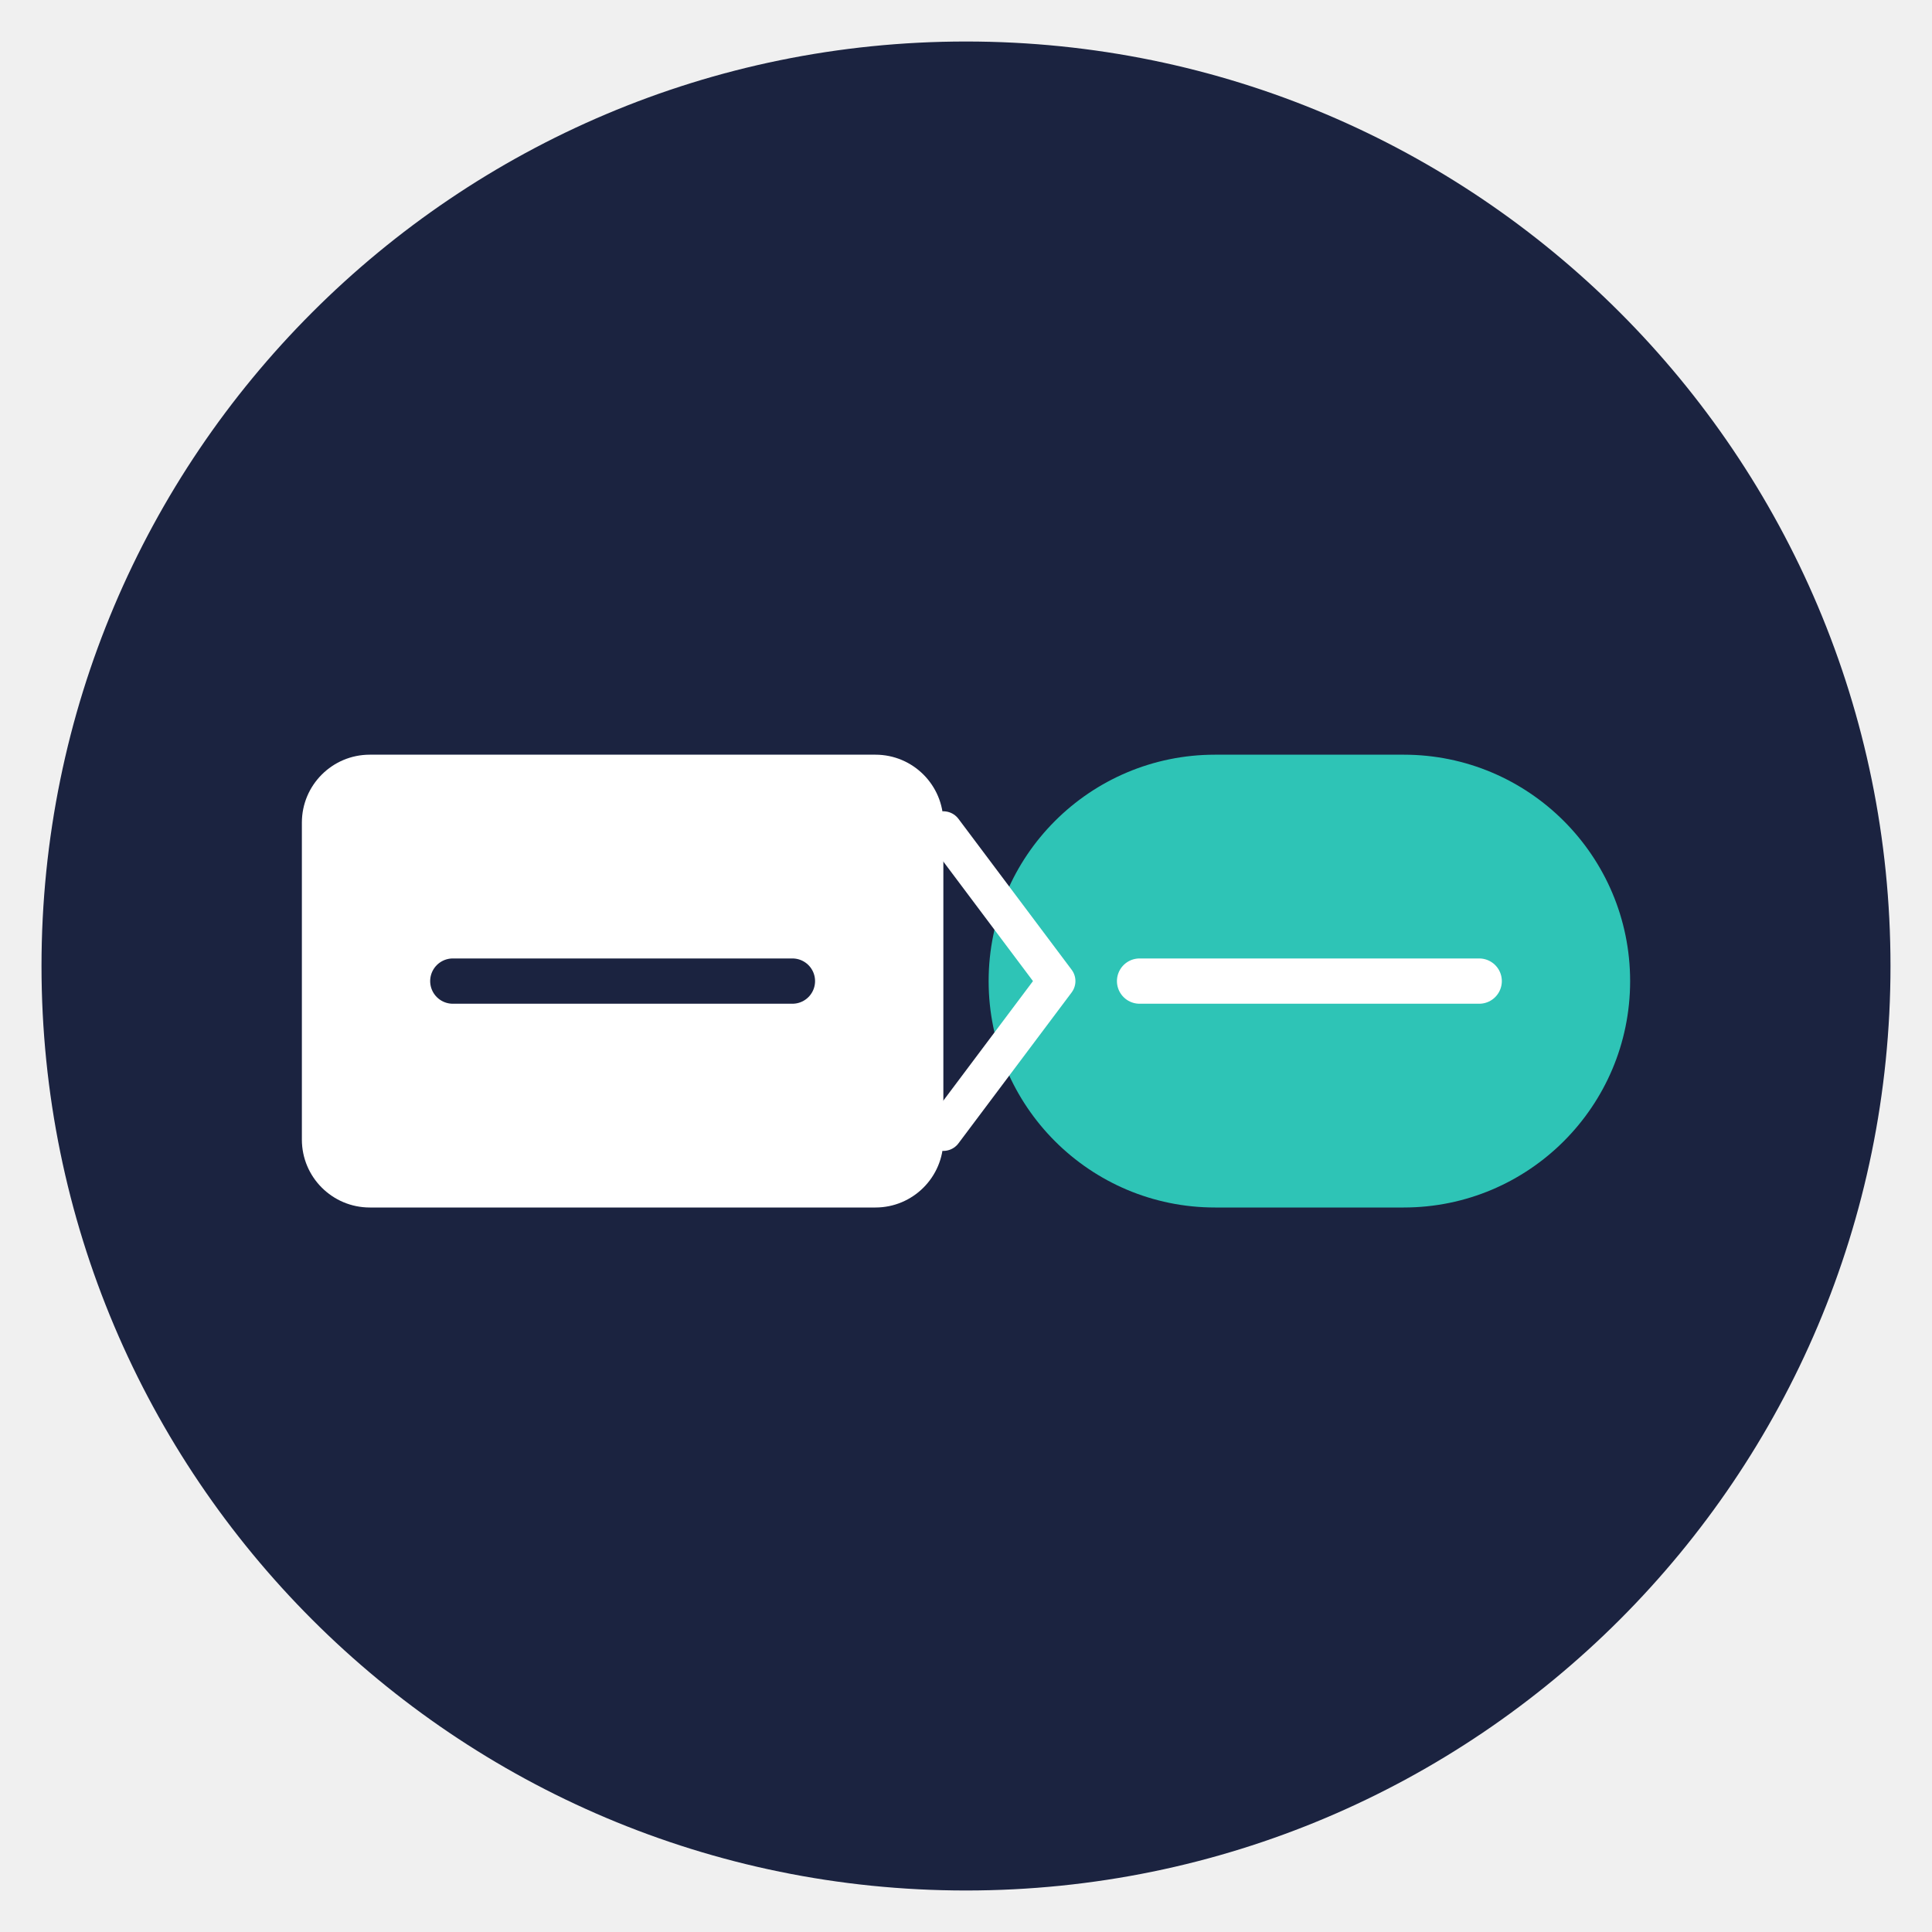
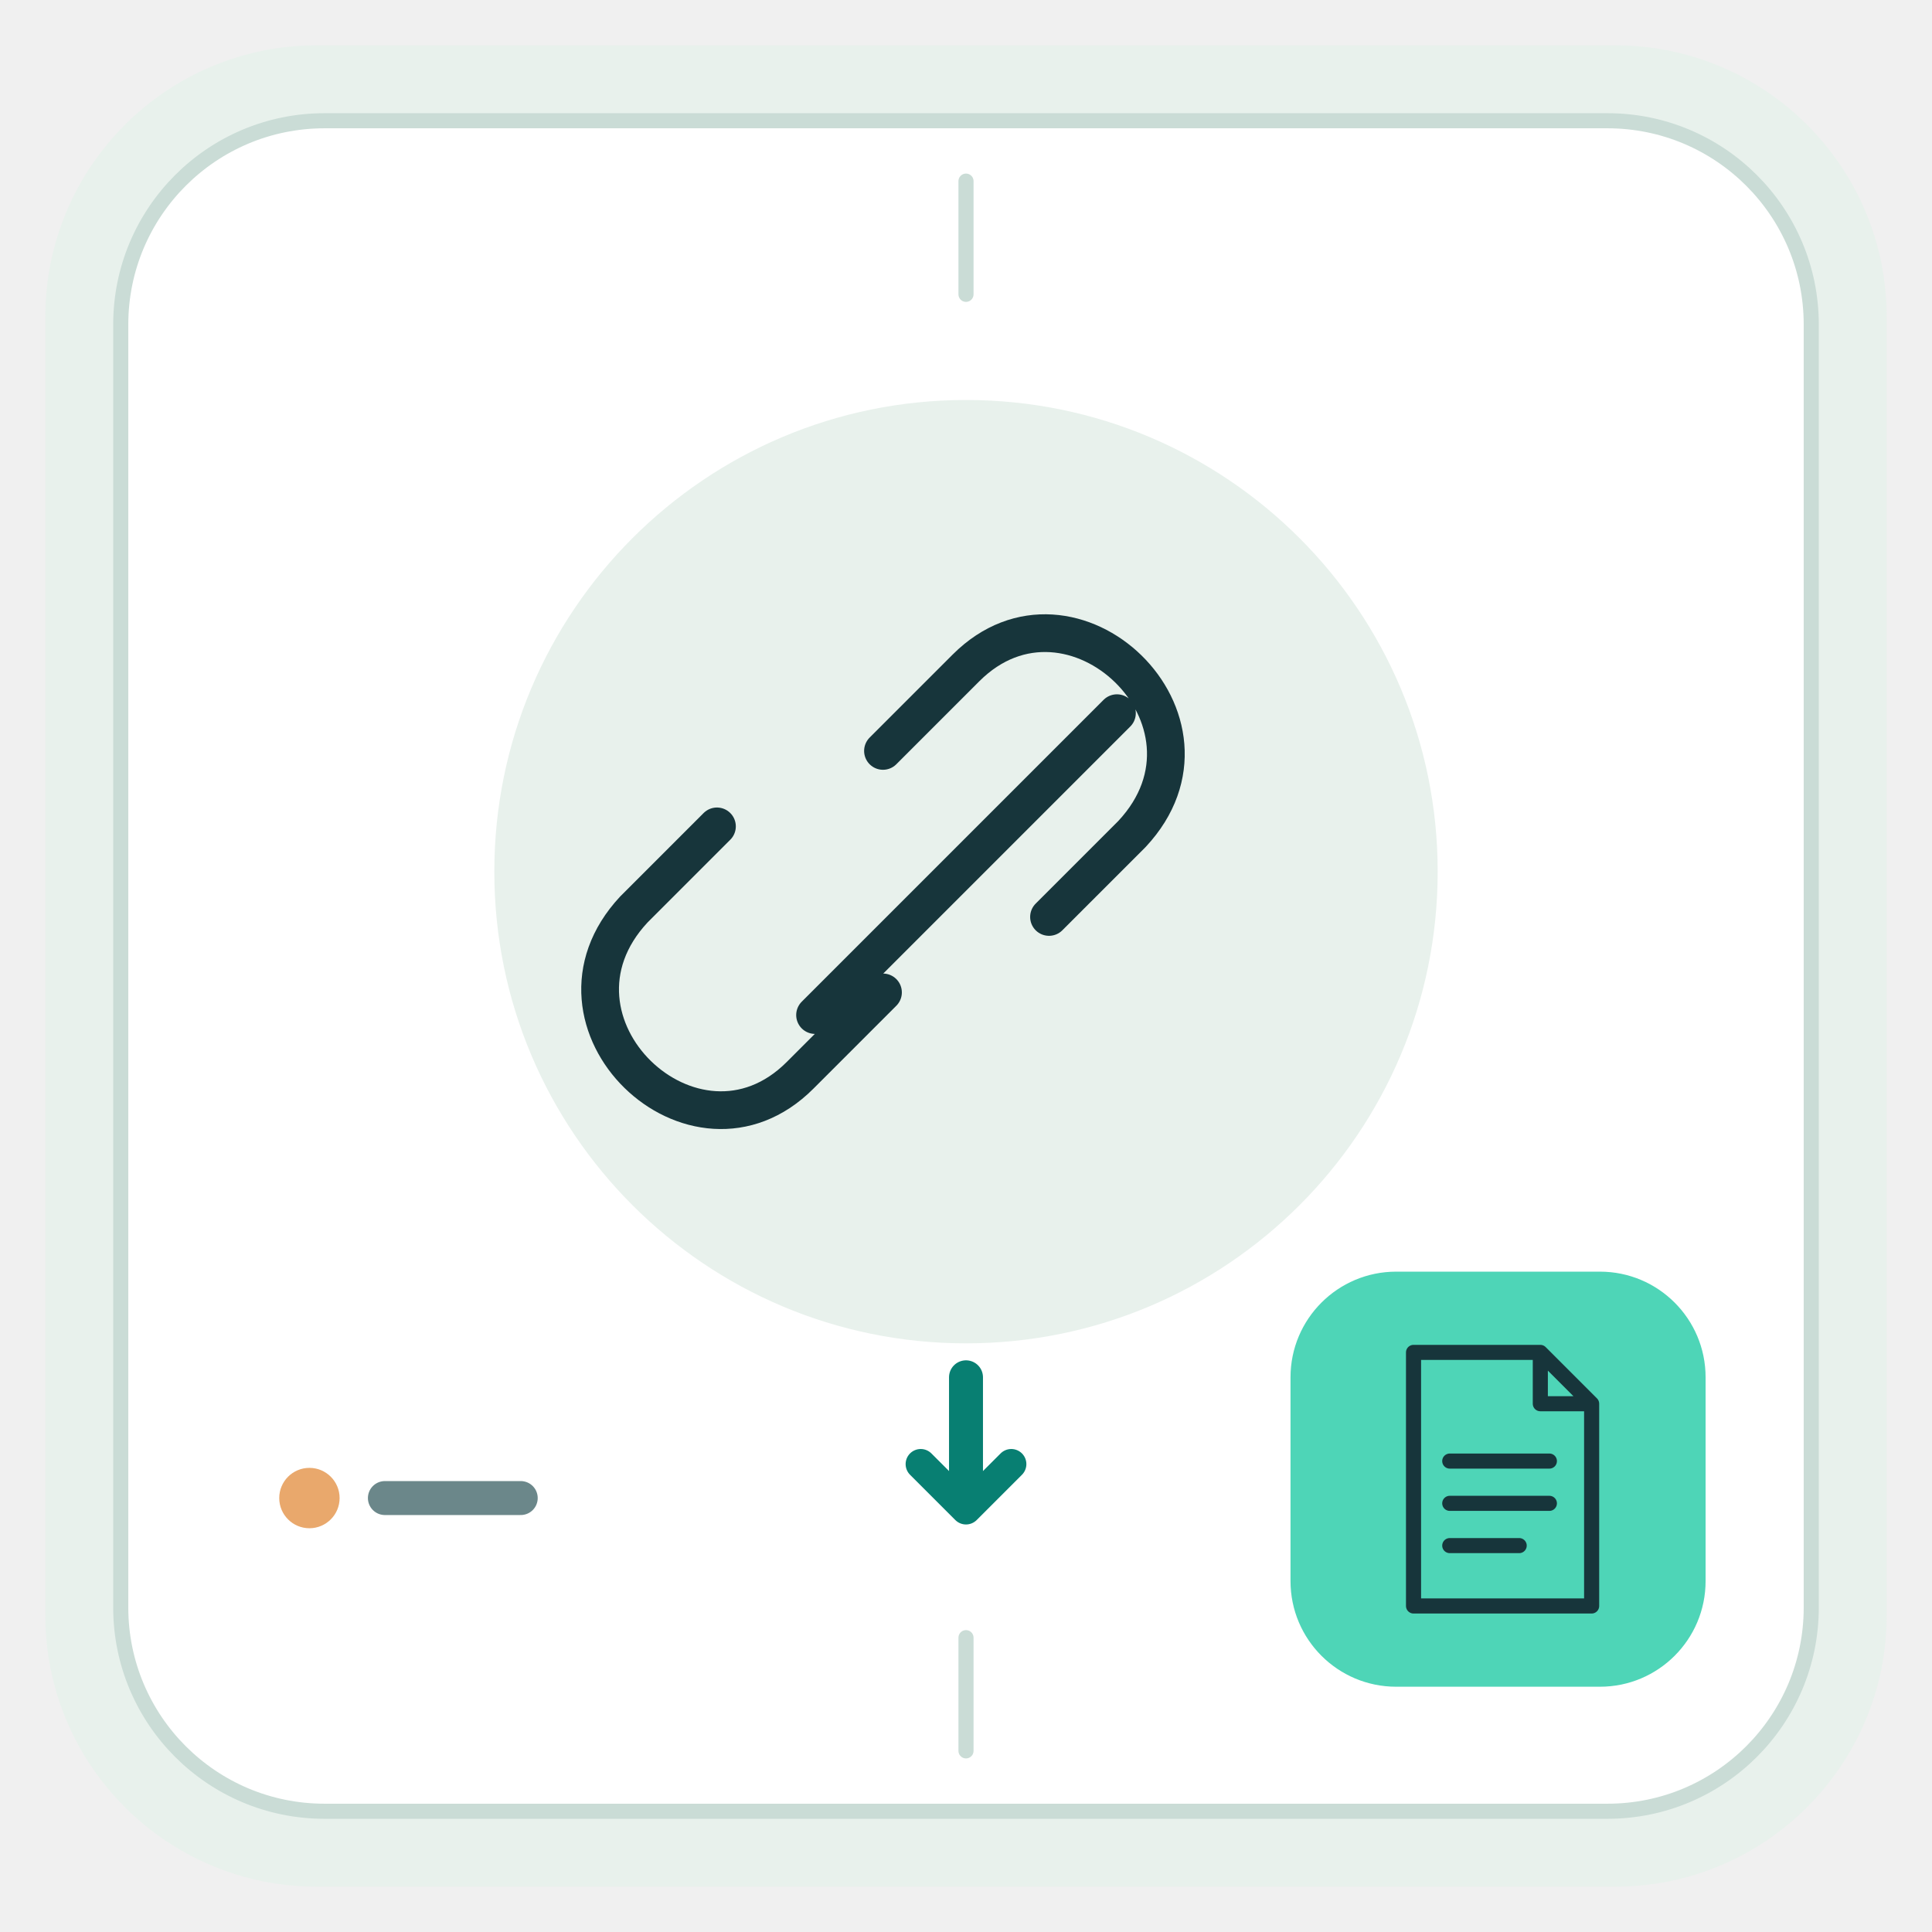
<svg xmlns="http://www.w3.org/2000/svg" viewBox="0 0 512 512" role="img" aria-labelledby="title description">
-   <circle cx="256" cy="256" r="245" fill="#1B2340" />
-   <rect x="80" y="200" width="170" height="120" rx="18" fill="#FFFFFF" />
-   <path d="M120 260h90" fill="none" stroke="#1B2340" stroke-linecap="round" stroke-linejoin="round" stroke-width="12" />
-   <rect x="262" y="200" width="170" height="120" rx="60" fill="#2EC4B6" />
-   <path d="M302 260h90" fill="none" stroke="#FFFFFF" stroke-linecap="round" stroke-linejoin="round" stroke-width="12" />
-   <path d="M250 220l30 40-30 40" fill="none" stroke="#FFFFFF" stroke-linecap="round" stroke-linejoin="round" stroke-width="10" />
+   <rect x="12" y="12" width="488" height="488" rx="72" fill="#E8F1EC" />
+   <rect x="32" y="32" width="448" height="448" rx="54" fill="#FFFFFF" stroke="#CADCD6" stroke-width="4" />
+   <path d="M256 48v30M256 434v30" stroke="#CADCD6" stroke-width="4" stroke-linecap="round" />
+   <circle cx="256" cy="231" r="125" fill="#E8F1EC" />
+   <g transform="translate(156 131) scale(2.00)" fill="none" stroke="#17353B" stroke-width="5" stroke-linecap="round" stroke-linejoin="round">
+     <path d="M39 34 50 23c14-14 36 7 22 22L61 56M39 66 28 77C14 91-8 70 6 55l11-11M30 69l40-40" />
+   </g>
+   <path d="M256 365v34" stroke="#087F72" stroke-width="9" stroke-linecap="round" />
+   <path d="m244 388 12 12 12-12" fill="none" stroke="#087F72" stroke-width="8" stroke-linecap="round" stroke-linejoin="round" />
+   <rect x="342" y="337" width="110" height="110" rx="28" fill="#4ED5B7" />
+   <g transform="translate(357 352) scale(0.80)" fill="none" stroke="#17353B" stroke-width="5" stroke-linecap="round" stroke-linejoin="round">
+     <path d="M22 8h42l17 17v67H22zM64 8v17h17M34 44h33M34 58h33M34 72h23" />
+   </g>
+   <circle cx="82" cy="397" r="8" fill="#E9A86C" />
+   <path d="M102 397h36" stroke="#6B878A" stroke-width="9" stroke-linecap="round" />
</svg>
